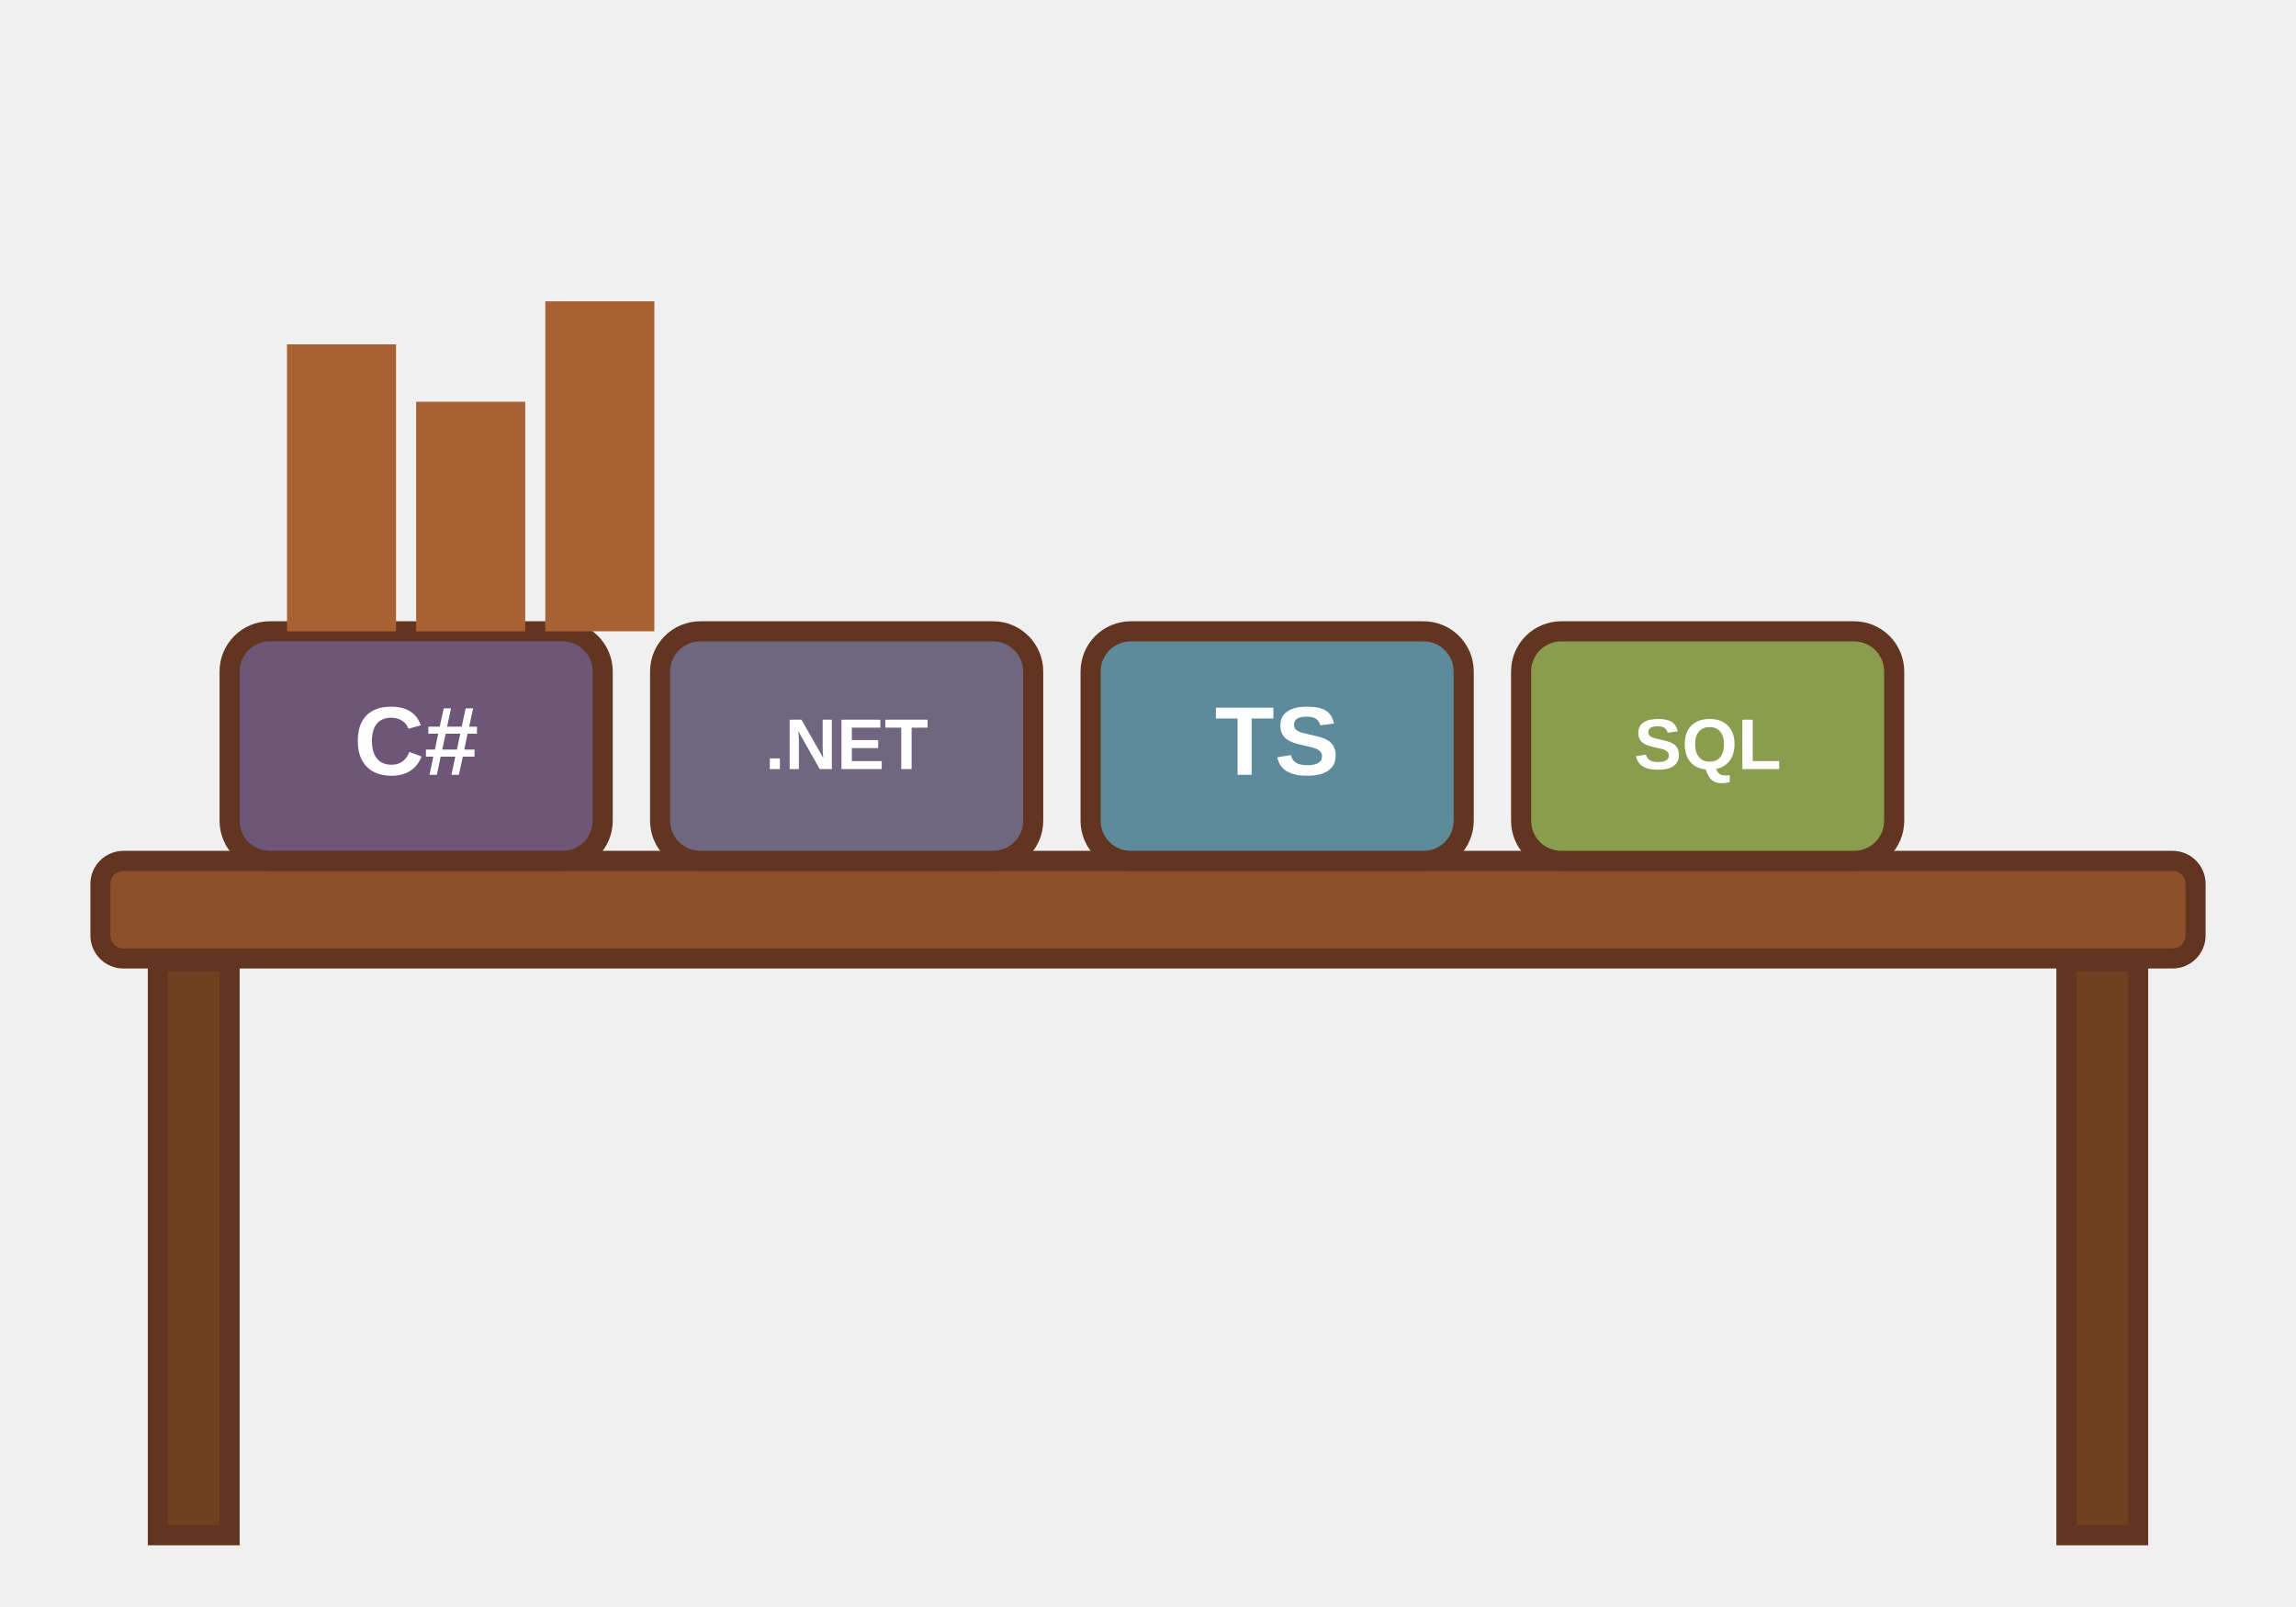
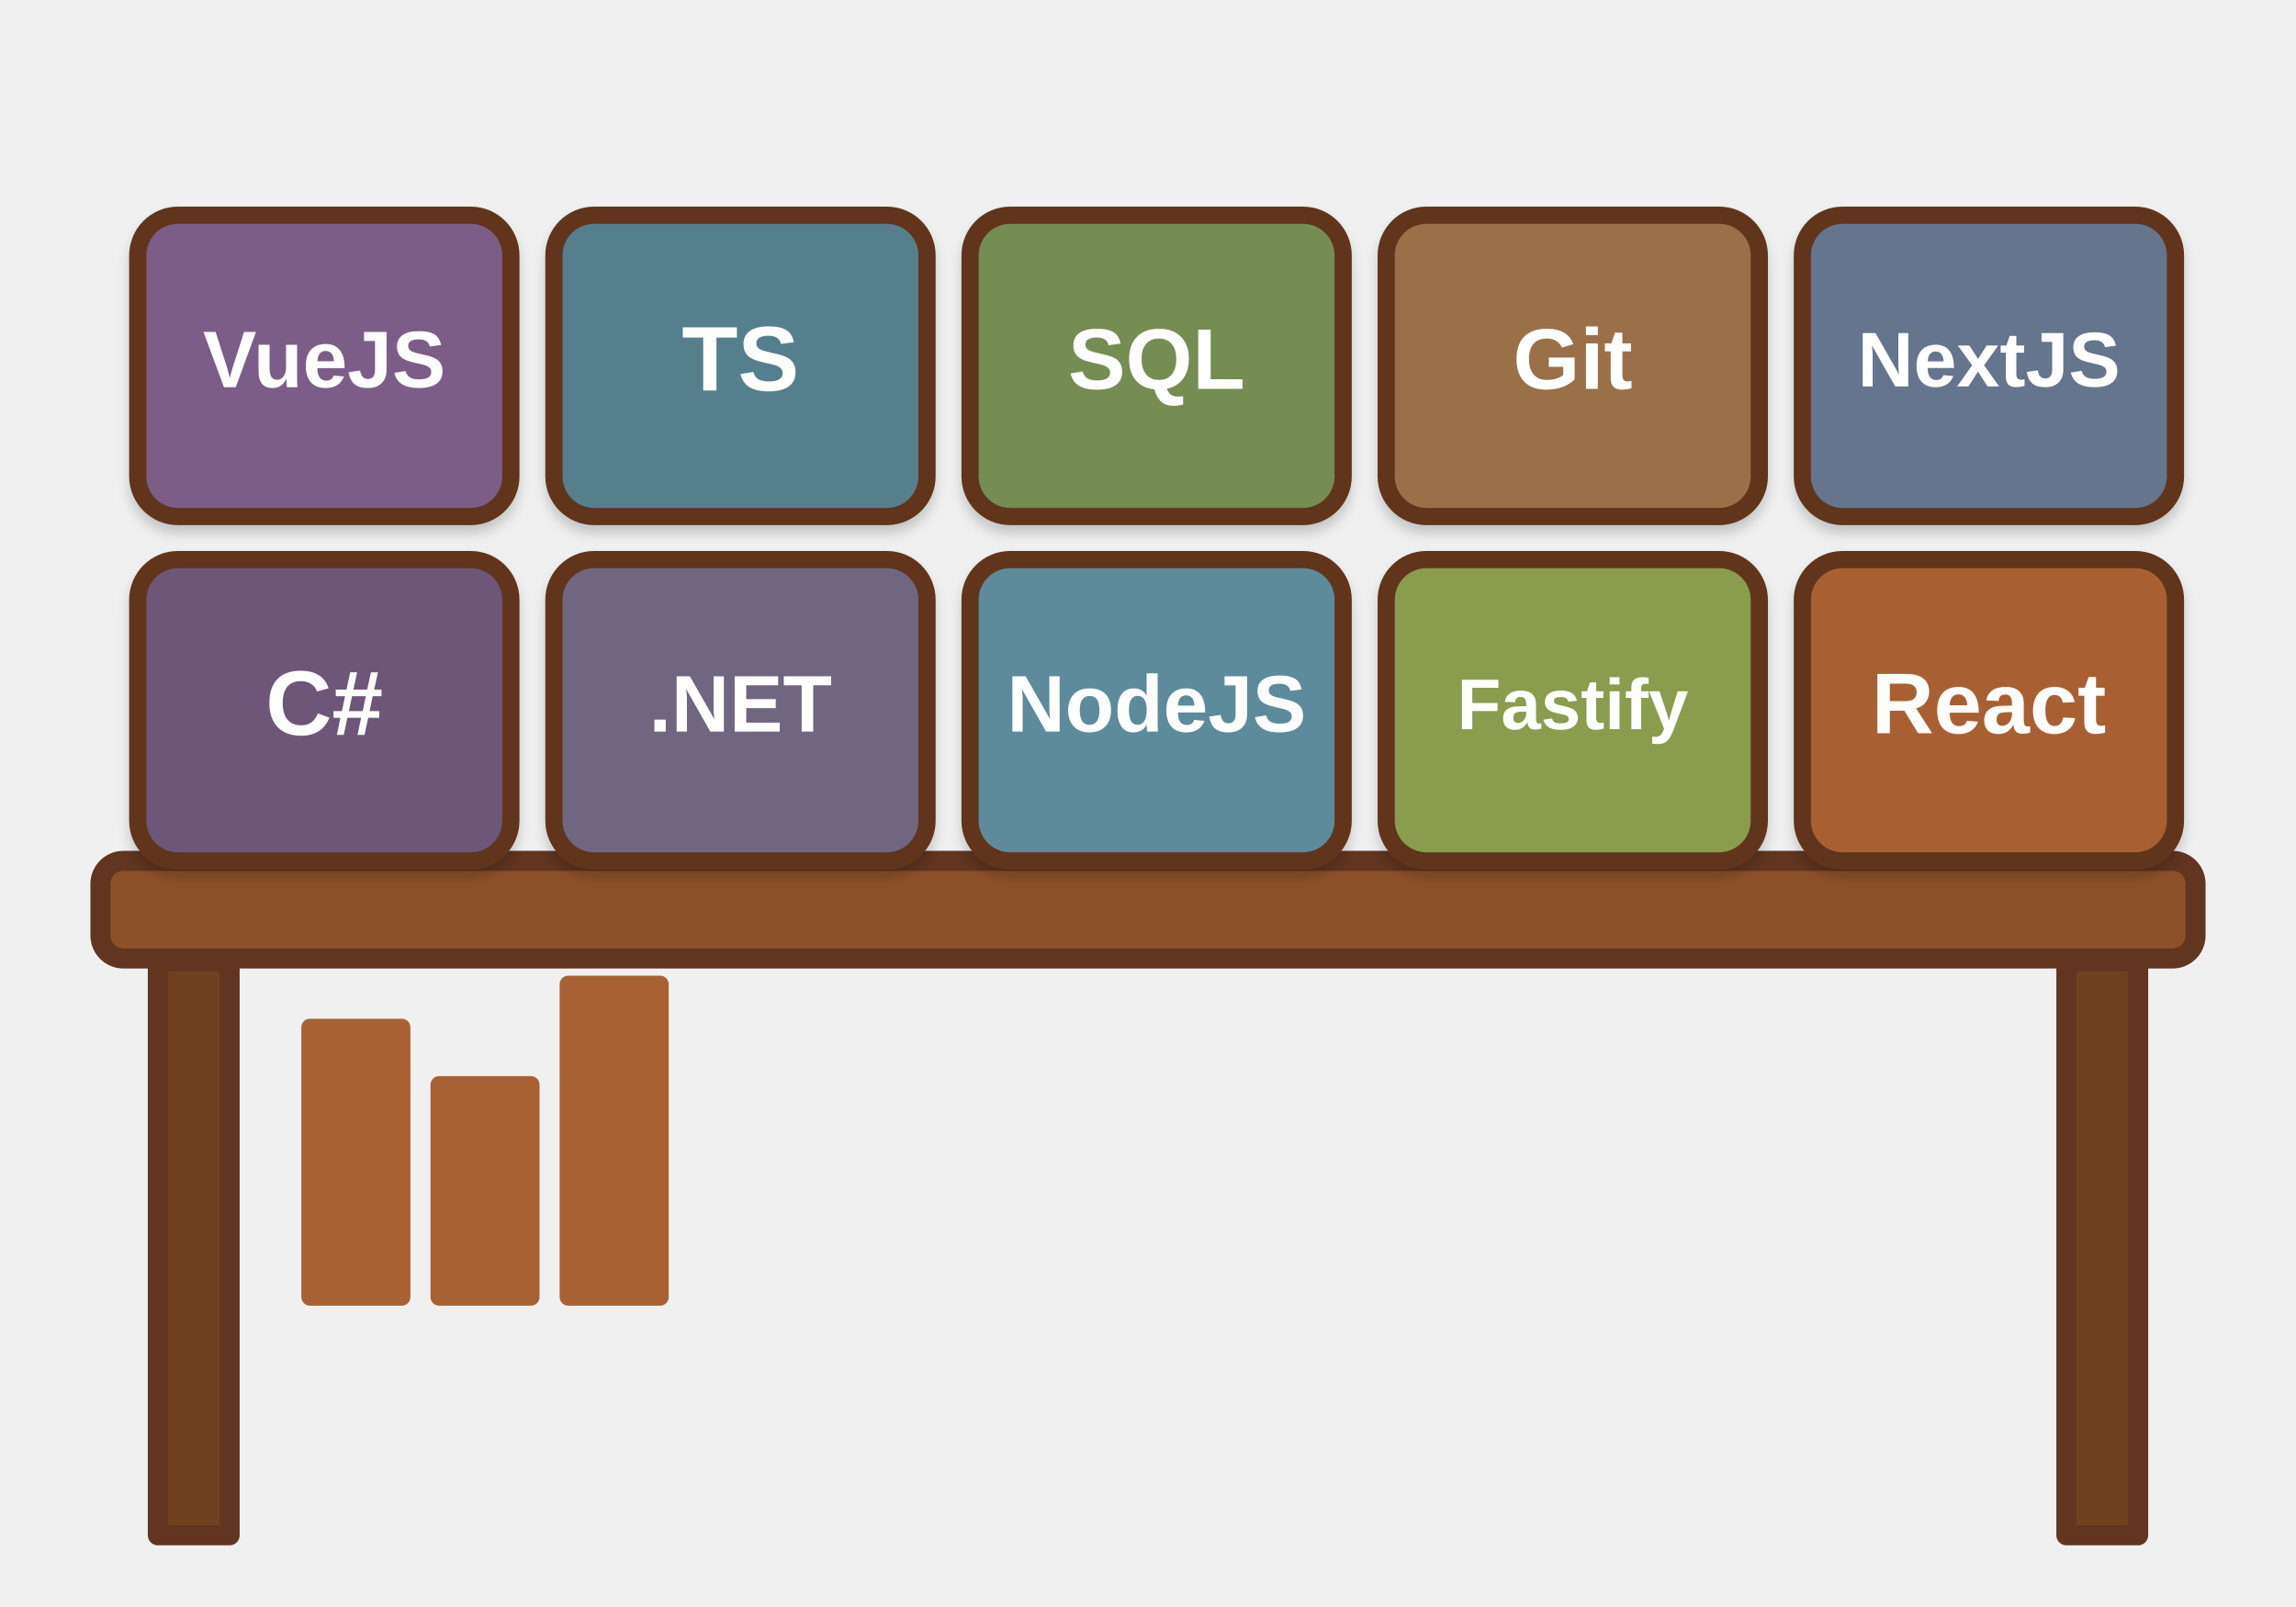
<svg xmlns="http://www.w3.org/2000/svg" width="800" height="560" viewBox="0 0 800 560">
-   <defs />
-   <g stroke="#61351f" stroke-width="7">
+   <defs>
+     <filter id="shadow" x="-20%" y="-20%" width="140%" height="140%">
+       <feDropShadow dx="0" dy="3" stdDeviation="2" flood-opacity=".18" />
+     </filter>
+   </defs>
+   <g stroke="#61351f" stroke-width="7" stroke-linejoin="round">
    <rect x="35" y="300" width="730" height="34" rx="8" fill="#8d5129" />
    <rect x="55" y="335" width="25" height="200" fill="#70401f" />
    <rect x="720" y="335" width="25" height="200" fill="#70401f" />
-     <rect x="80" y="220" width="130" height="80" rx="14" fill="#6e5678" />
-     <rect x="230" y="220" width="130" height="80" rx="14" fill="#6f6680" />
-     <rect x="380" y="220" width="130" height="80" rx="14" fill="#5d8b9b" />
-     <rect x="530" y="220" width="130" height="80" rx="14" fill="#8a9c4d" />
  </g>
-   <g font-family="Arial" font-weight="bold" fill="#fff" text-anchor="middle">
-     <text x="145" y="270" font-size="34">C#</text>
-     <text x="295" y="268" font-size="25">.NET</text>
-     <text x="445" y="270" font-size="34">TS</text>
-     <text x="595" y="268" font-size="25">SQL</text>
+   <g stroke="#61351f" stroke-width="6" filter="url(#shadow)">
+     <rect x="48" y="195" width="130" height="105" rx="14" fill="#6e5678" />
+     <rect x="193" y="195" width="130" height="105" rx="14" fill="#6f6680" />
+     <rect x="338" y="195" width="130" height="105" rx="14" fill="#5d8b9b" />
+     <rect x="483" y="195" width="130" height="105" rx="14" fill="#8a9c4d" />
+     <rect x="628" y="195" width="130" height="105" rx="14" fill="#a86132" />
+     <rect x="48" y="75" width="130" height="105" rx="14" fill="#7b5d87" />
+     <rect x="193" y="75" width="130" height="105" rx="14" fill="#557f8c" />
+     <rect x="338" y="75" width="130" height="105" rx="14" fill="#748c52" />
+     <rect x="483" y="75" width="130" height="105" rx="14" fill="#9a7049" />
+     <rect x="628" y="75" width="130" height="105" rx="14" fill="#65758d" />
+   </g>
+   <g font-family="Arial, sans-serif" font-weight="bold" fill="#fff" text-anchor="middle" dominant-baseline="middle">
+     <text x="113" y="247" font-size="32">C#</text>
+     <text x="258" y="247" font-size="28">.NET</text>
+     <text x="403" y="247" font-size="28">NodeJS</text>
+     <text x="548" y="247" font-size="25">Fastify</text>
+     <text x="693" y="247" font-size="30">React</text>
+     <text x="113" y="127" font-size="28">VueJS</text>
+     <text x="258" y="127" font-size="32">TS</text>
+     <text x="403" y="127" font-size="30">SQL</text>
+     <text x="548" y="127" font-size="30">Git</text>
+     <text x="693" y="127" font-size="27">NextJS</text>
  </g>
  <g fill="#a86132">
-     <rect x="100" y="120" width="38" height="100" />
-     <rect x="145" y="140" width="38" height="80" />
-     <rect x="190" y="105" width="38" height="115" />
+     <rect x="105" y="355" width="38" height="100" rx="3" />
+     <rect x="150" y="375" width="38" height="80" rx="3" />
+     <rect x="195" y="340" width="38" height="115" rx="3" />
  </g>
</svg>
